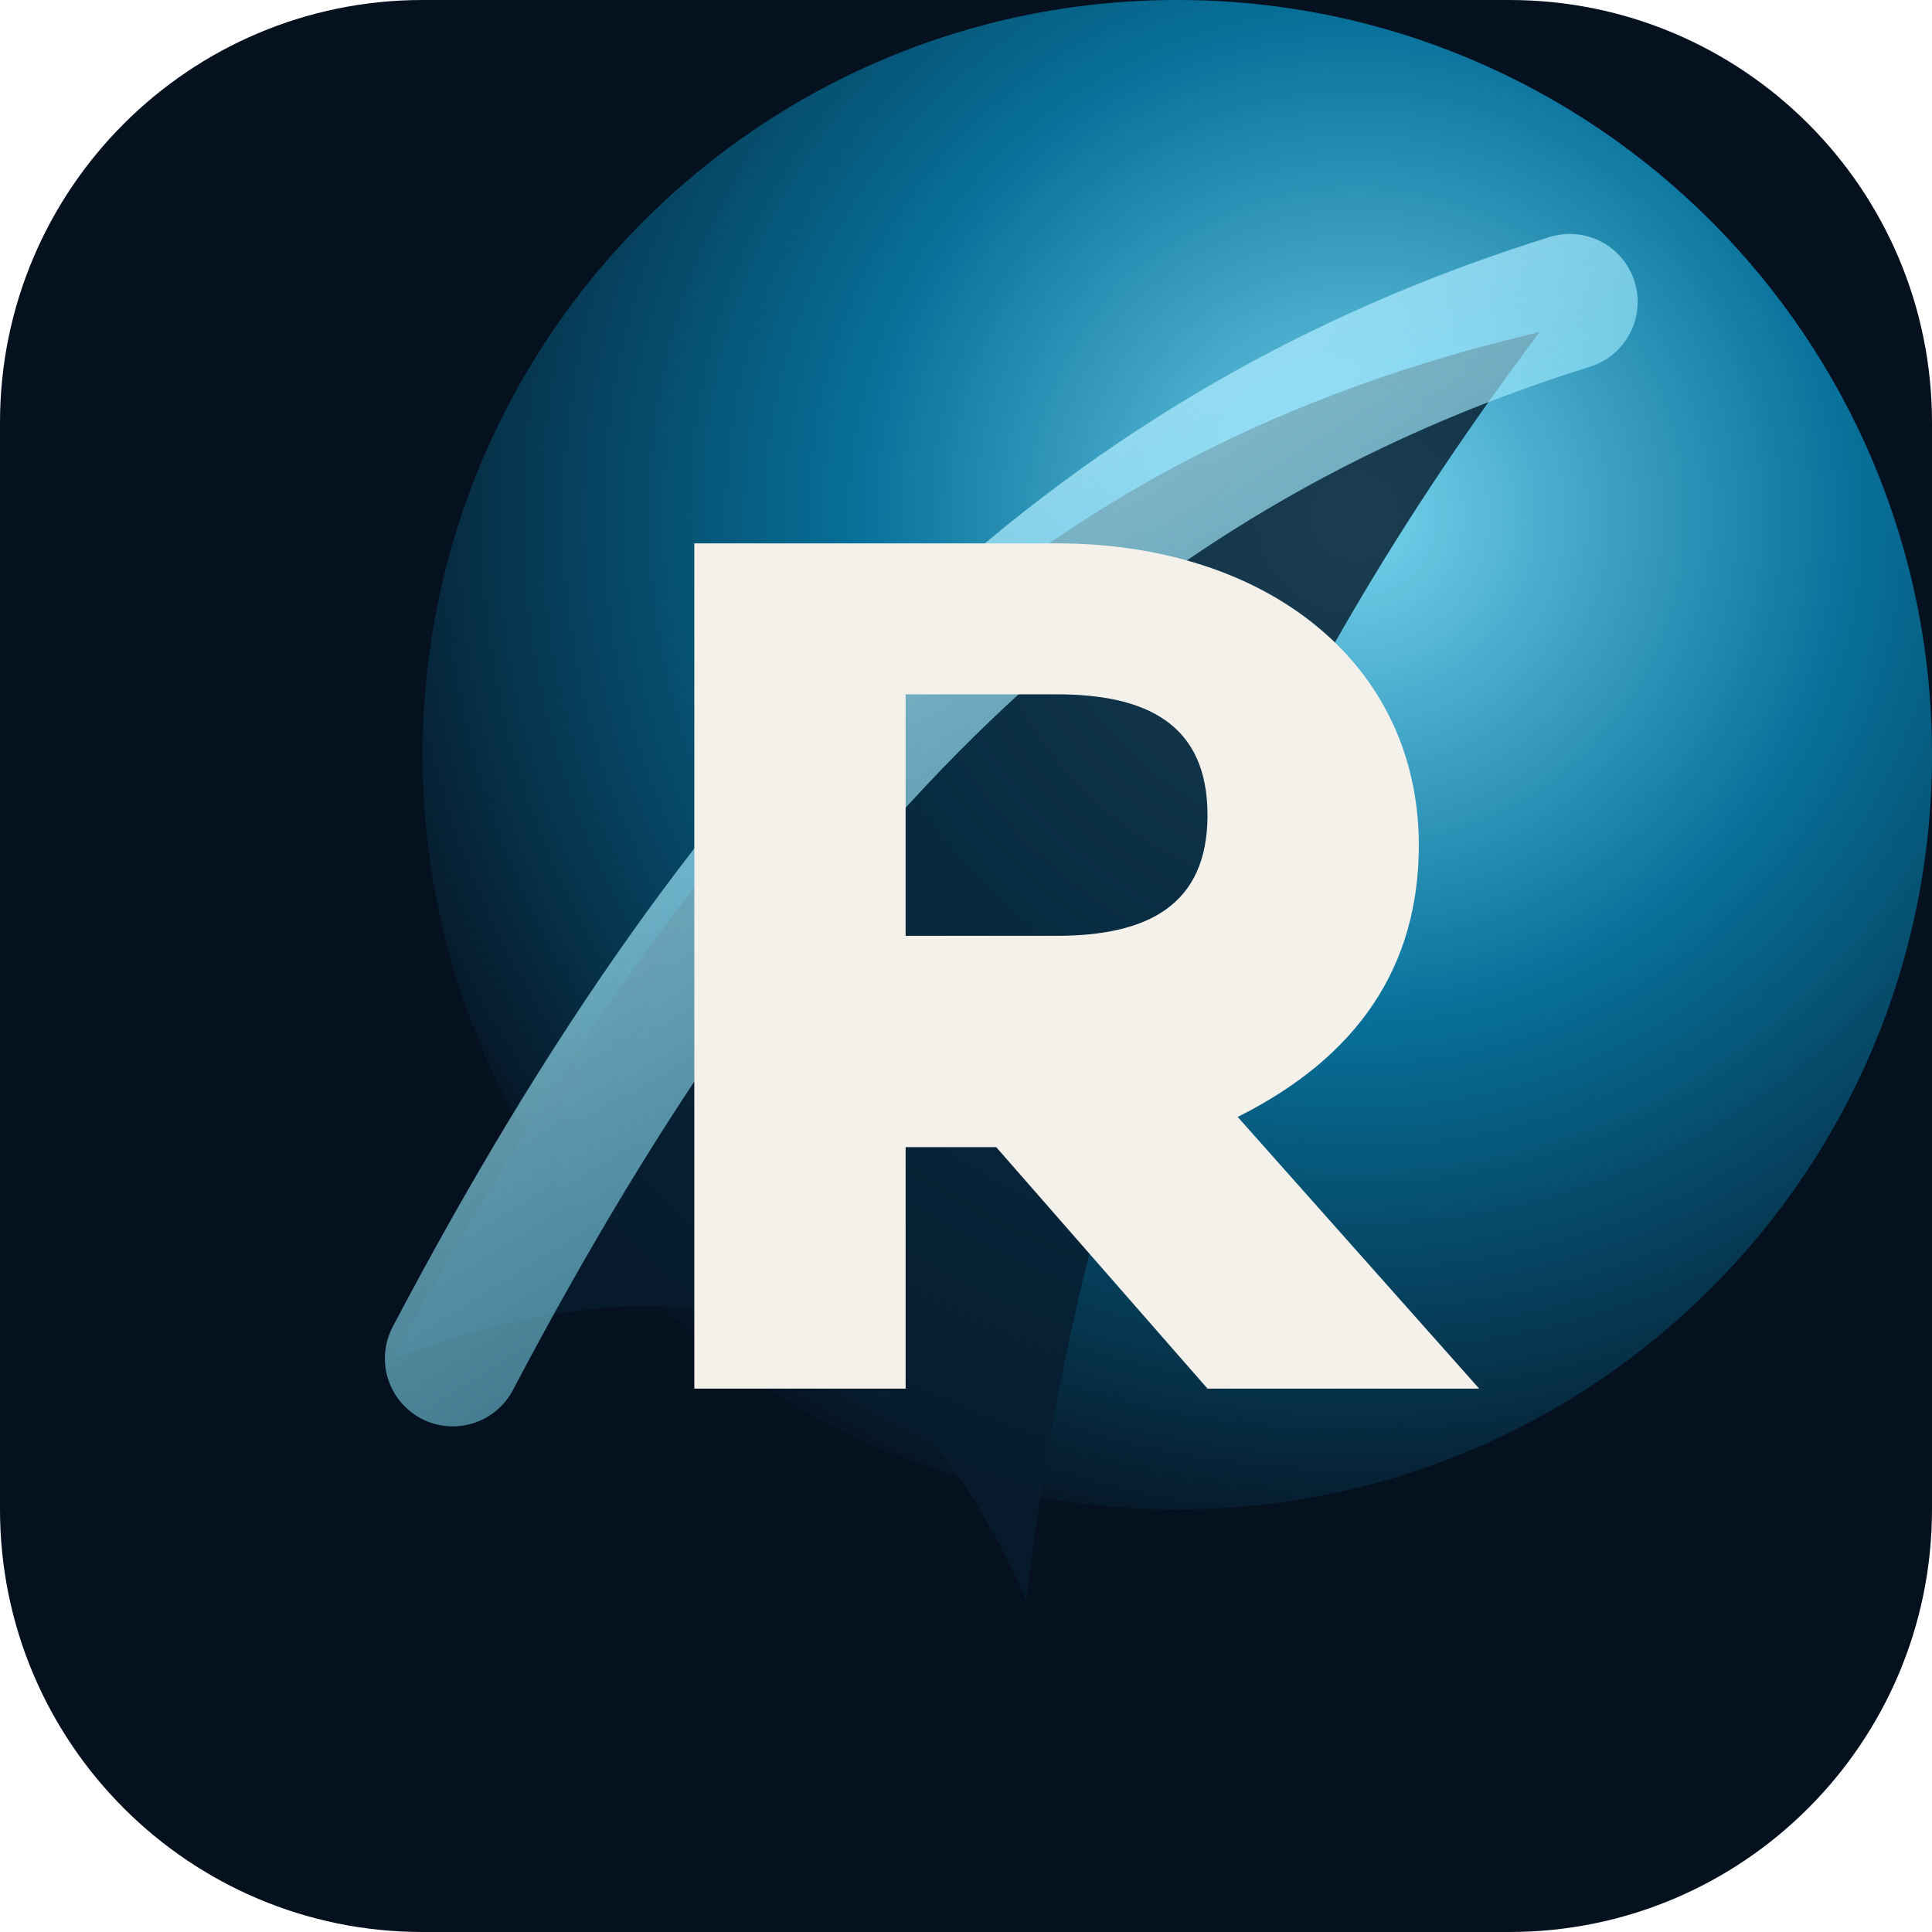
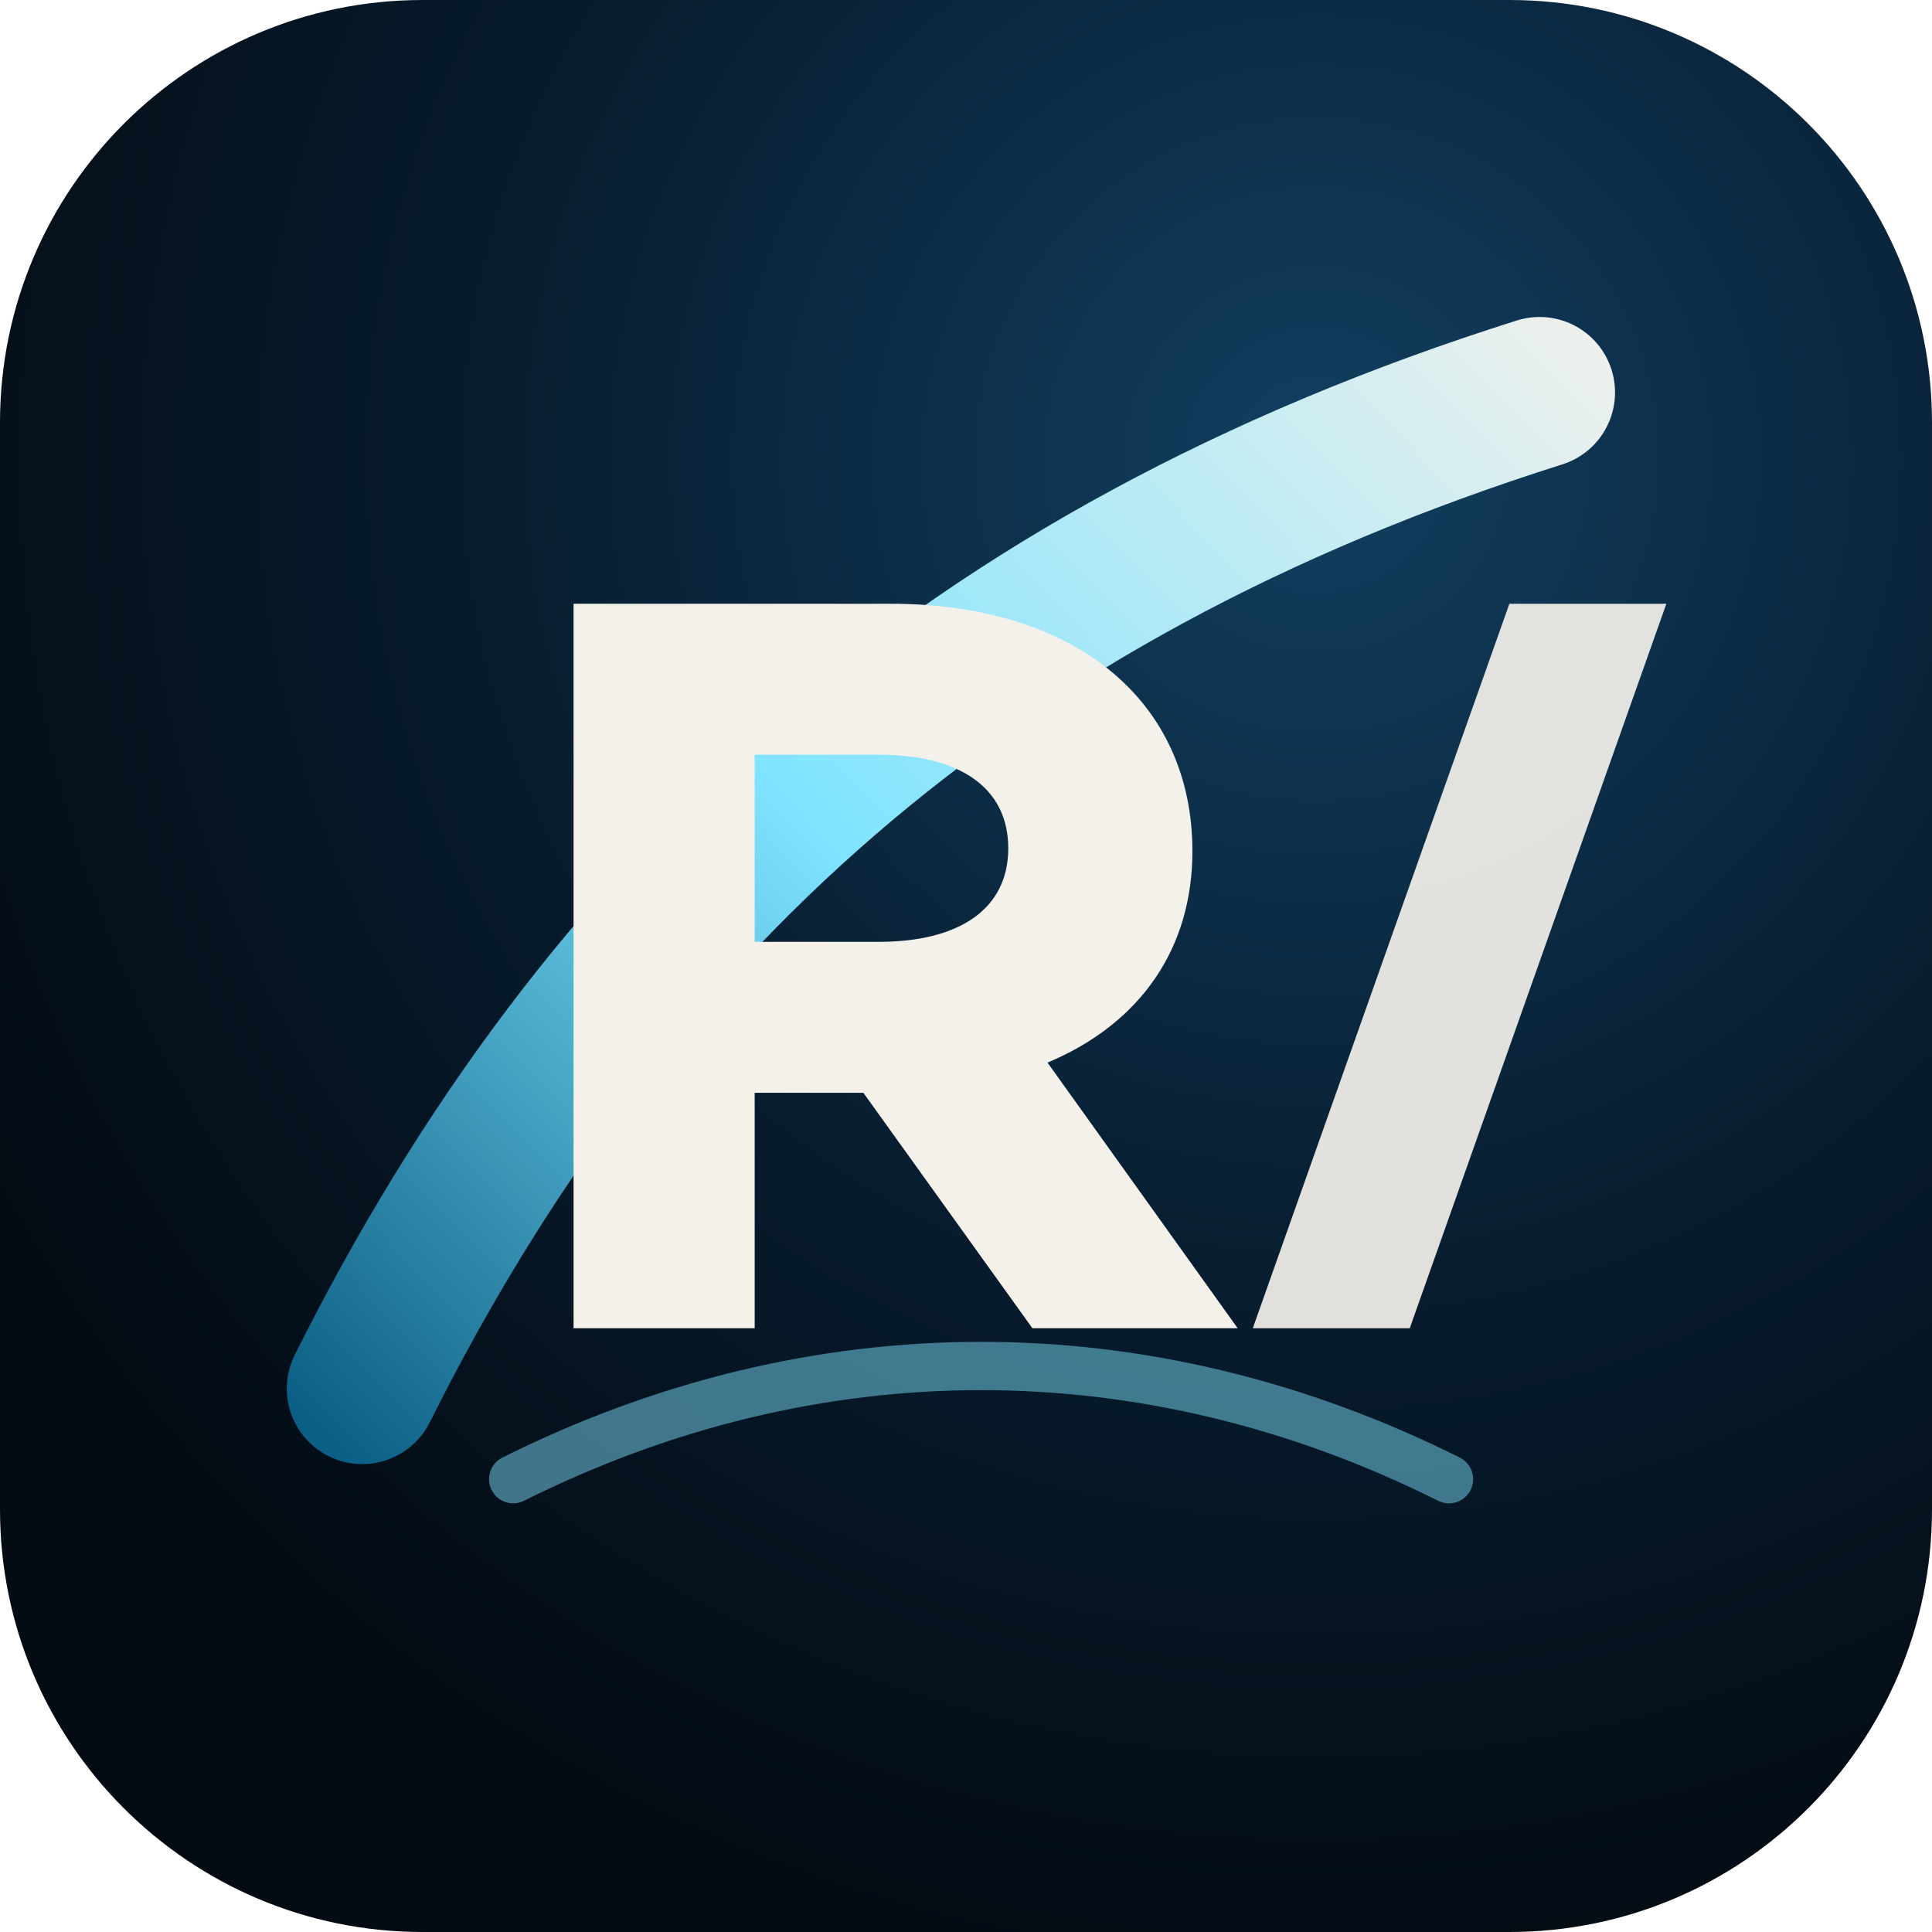
<svg xmlns="http://www.w3.org/2000/svg" viewBox="0 0 64 64" role="img" aria-label="Rose Attridge">
  <defs>
-     <radialGradient id="cyan-wash" cx="62%" cy="34%" r="72%">
-       <stop offset="0" stop-color="#7fe4ff" />
-       <stop offset=".46" stop-color="#087aa6" />
-       <stop offset="1" stop-color="#06111f" />
+     <linearGradient id="reveal" x1="13" y1="50" x2="54" y2="10" gradientUnits="userSpaceOnUse">
+       <stop offset="0" stop-color="#0b5f84" />
+       <stop offset=".45" stop-color="#7fe4ff" />
+       <stop offset="1" stop-color="#f4f1eb" />
+     </linearGradient>
+     <radialGradient id="wash" cx="68%" cy="24%" r="78%">
+       <stop offset="0" stop-color="#123f61" />
+       <stop offset=".55" stop-color="#071c2e" />
+       <stop offset="1" stop-color="#040b13" />
    </radialGradient>
-     <linearGradient id="paper-line" x1="18" y1="8" x2="48" y2="56" gradientUnits="userSpaceOnUse">
-       <stop offset="0" stop-color="#dff8ff" stop-opacity=".9" />
-       <stop offset=".58" stop-color="#7fe4ff" stop-opacity=".5" />
-       <stop offset="1" stop-color="#ffffff" stop-opacity=".12" />
-     </linearGradient>
  </defs>
-   <rect width="64" height="64" rx="14" fill="#06111f" />
-   <circle cx="39" cy="25" r="25" fill="url(#cyan-wash)" opacity=".92" />
-   <path d="M13 45c11-20 21-30 38-34-9 12-15 25-17 42-4-9-10-12-21-8Z" fill="#071c2e" opacity=".82" />
-   <path d="M15 45c10-19 21-30 37-35" fill="none" stroke="url(#paper-line)" stroke-width="4.5" stroke-linecap="round" />
-   <path d="M23 46V18h12c7 0 12 4 12 10 0 4-2 7-6 9l8 9h-9l-7-8h-3v8h-7Zm7-15h5c3 0 5-1 5-4s-2-4-5-4h-5v8Z" fill="#f4f1eb" />
+   <rect width="64" height="64" rx="14" fill="url(#wash)" />
+   <path d="M12 46c8-16 20-27 39-33" fill="none" stroke="url(#reveal)" stroke-width="5" stroke-linecap="round" />
+   <path d="M17 49c10-5 21-5 31 0" fill="none" stroke="#7fe4ff" stroke-width="1.6" stroke-linecap="round" opacity=".48" />
+   <path d="M19 44V20h10.5c6.1 0 10 3.2 10 8.2 0 3.2-1.7 5.7-4.8 7l6.3 8.8h-6.8l-5.6-7.8H25V44h-6Zm6-12.8h4.1c2.7 0 4.3-1.1 4.3-3.1s-1.6-3.1-4.3-3.1H25v6.2Z" fill="#f4f1eb" />
+   <path d="M41.5 44 50 20h5.2L46.7 44h-5.2Z" fill="#f4f1eb" opacity=".92" />
</svg>
